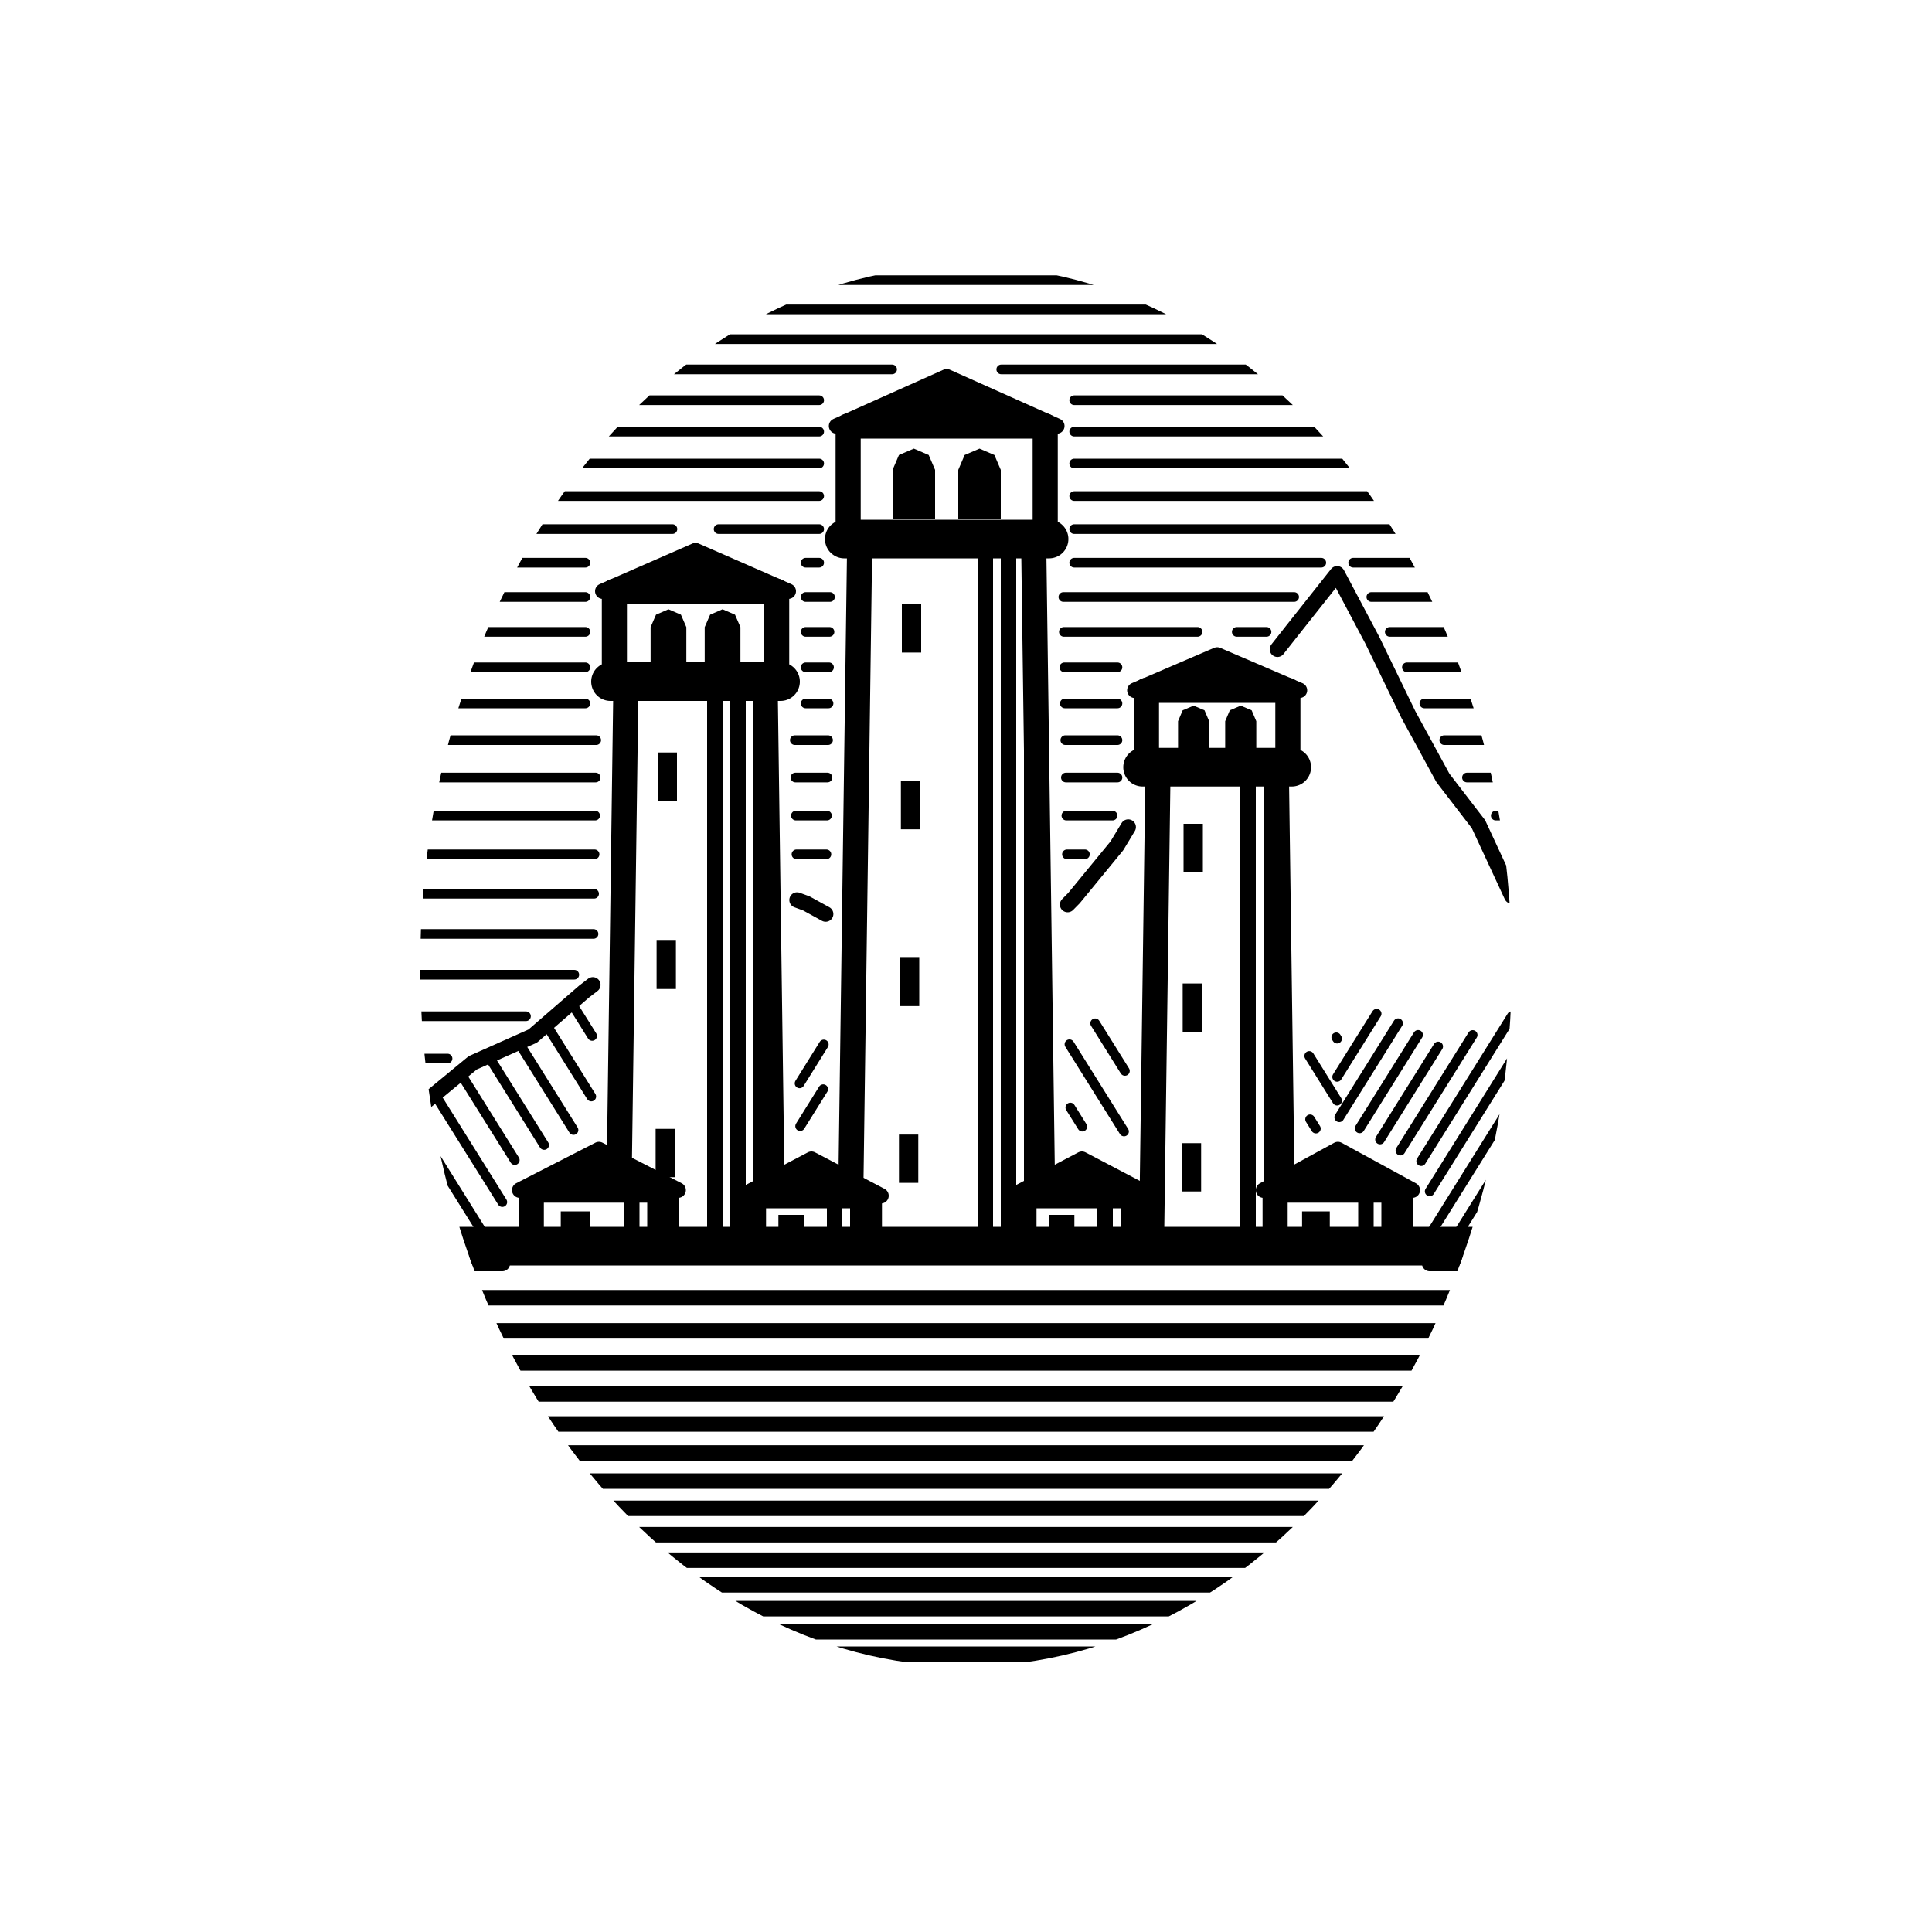
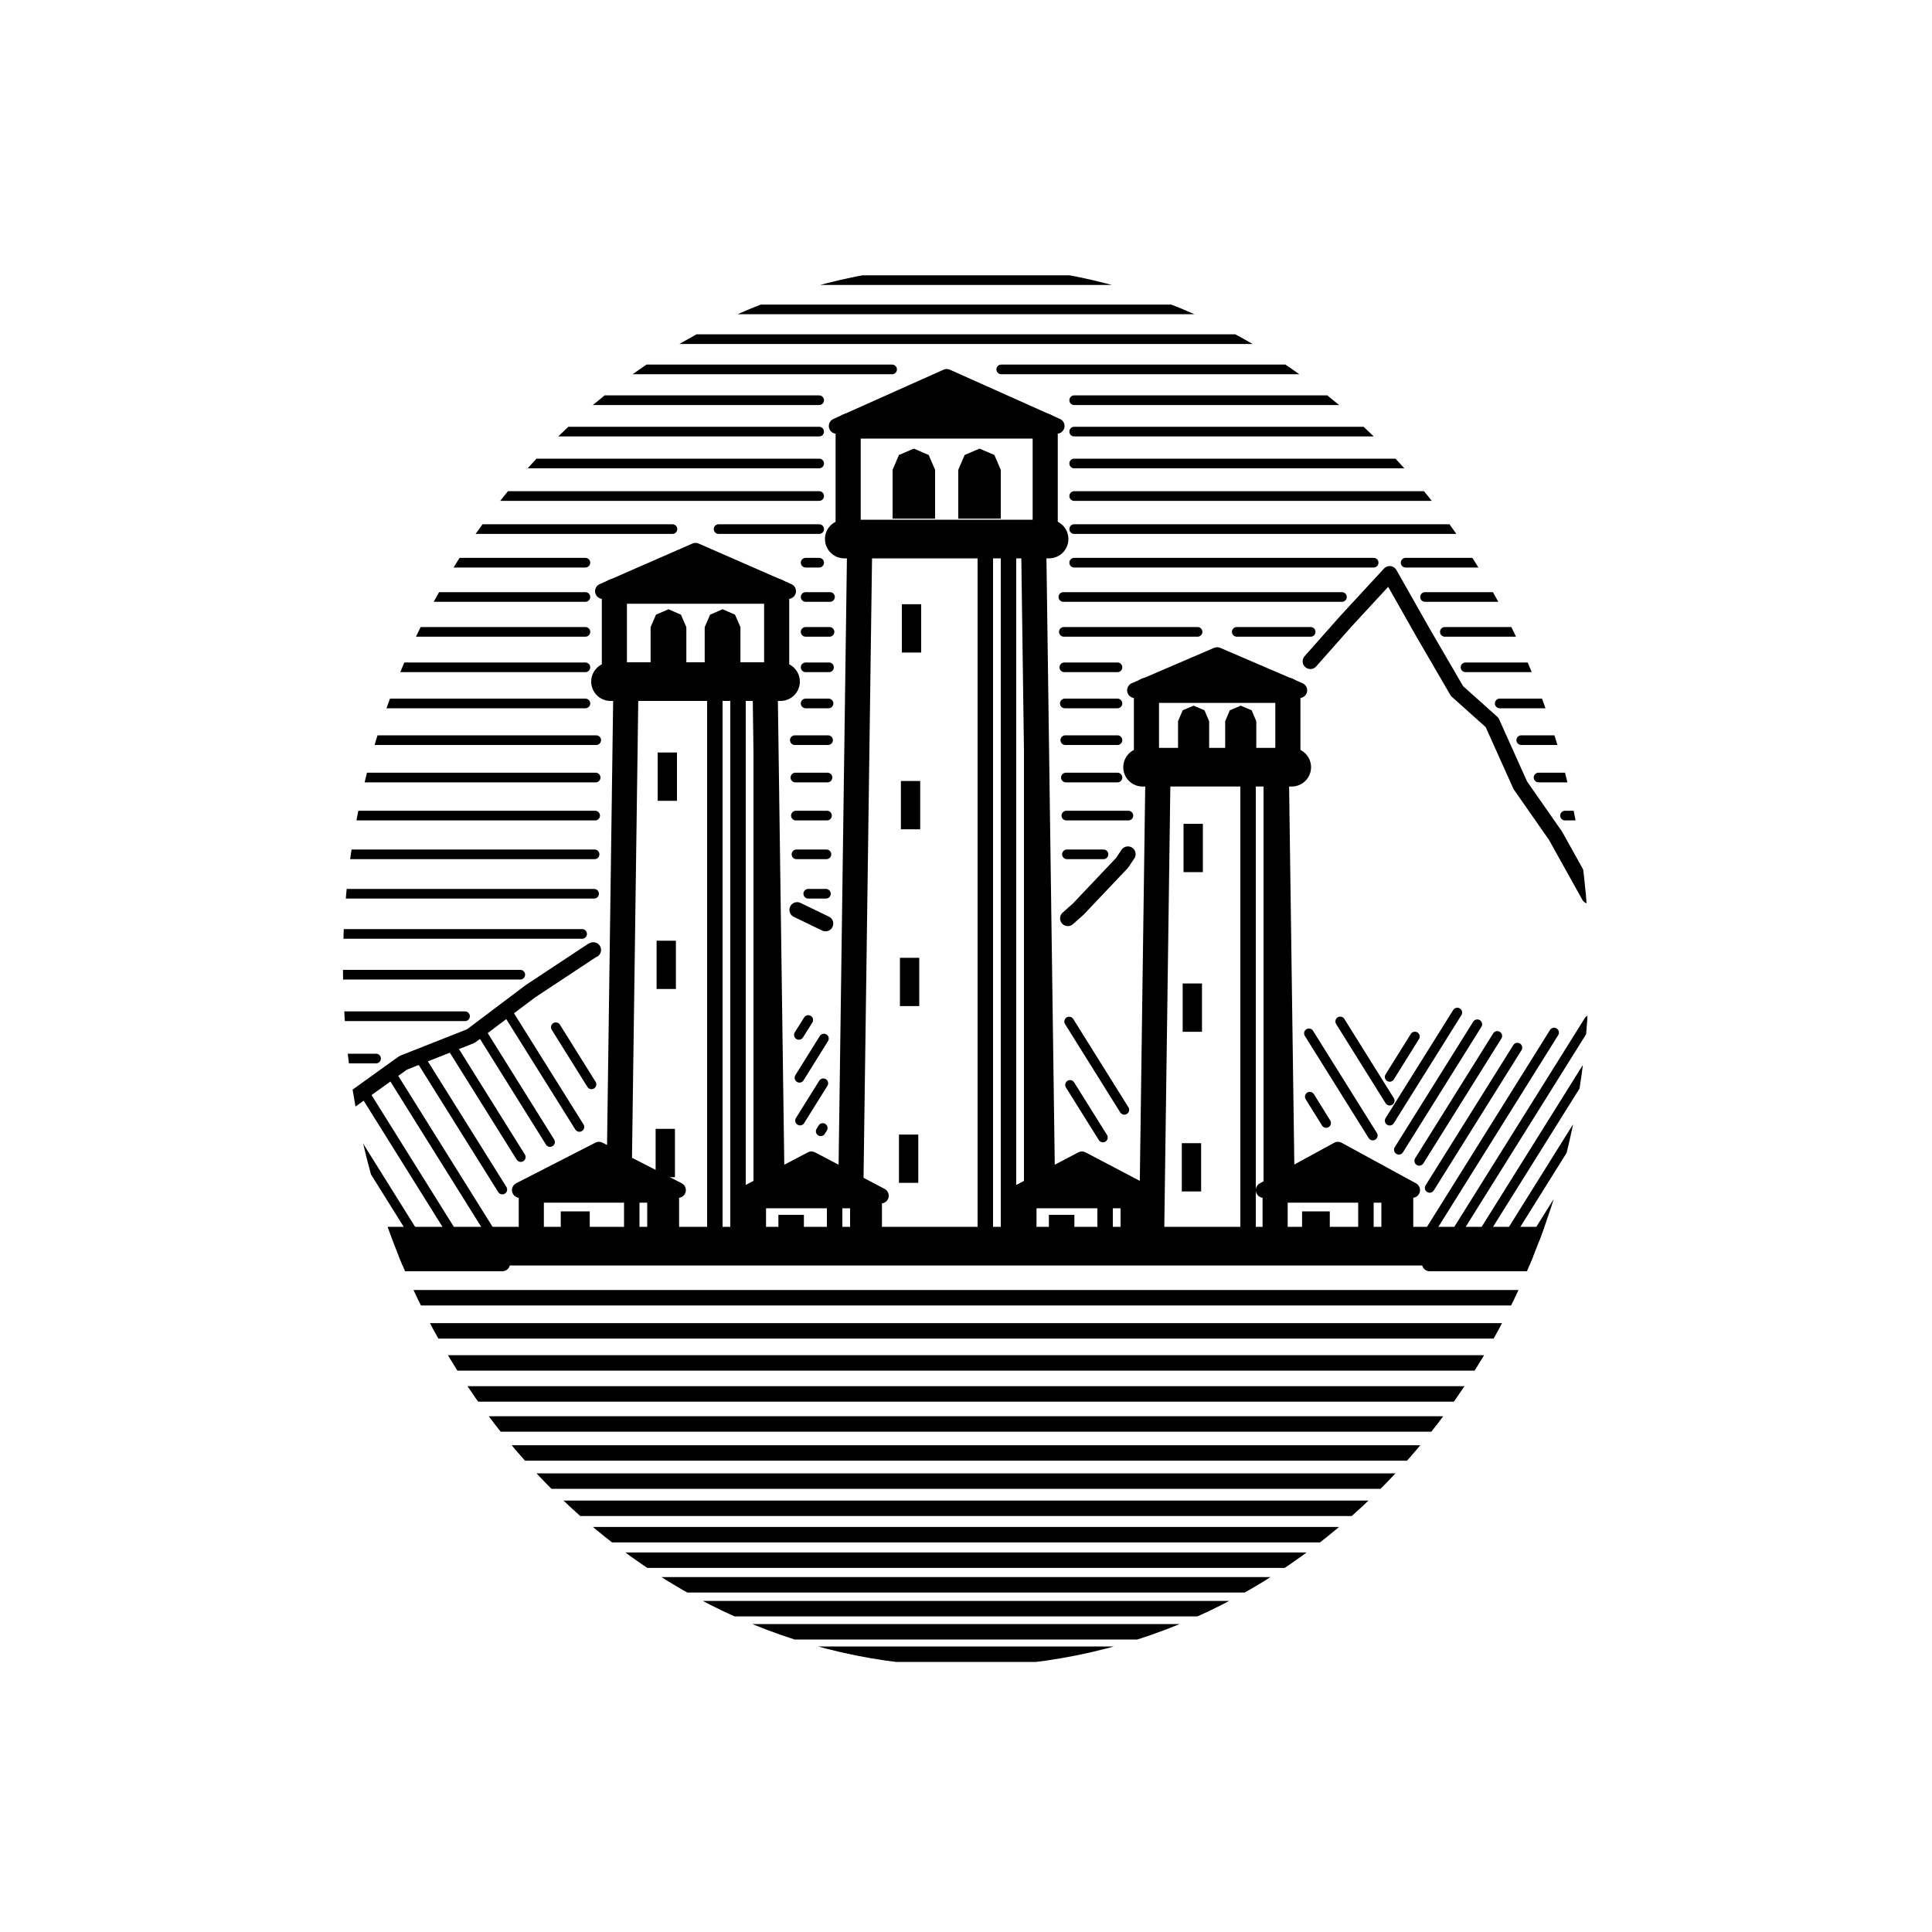
<svg xmlns="http://www.w3.org/2000/svg" viewBox="0 0 200 200">
  <defs>
    <clipPath id="w">
-       <path d="M43.5 100A56.5 72.5 0 1 1 156.5 100A56.5 72.5 0 1 1 43.5 100Z" />
+       <path d="M35.5 100A64.5 72.5 0 1 1 164.5 100A64.5 72.5 0 1 1 35.5 100Z" />
    </clipPath>
  </defs>
  <g clip-path="url(#w)" fill="none" stroke="#000" stroke-linecap="round" stroke-linejoin="round">
    <path d="M68.08 77.9L70.08 77.9L70.08 82.9L68.08 82.9ZM67.97 97.38L69.97 97.38L69.97 102.38L67.97 102.38ZM67.87 116.86L69.87 116.86L69.87 121.86L67.87 121.86ZM67.35 68.88L67.35 64.92L67.91 63.63L69.2 63.07L70.49 63.63L71.05 64.92L71.05 68.88ZM72.95 68.88L72.95 64.92L73.51 63.63L74.8 63.07L76.09 63.63L76.65 64.92L76.65 68.88ZM62.4 61.2L72 57L81.6 61.2ZM122.52 85.28L124.52 85.28L124.52 90.28L122.52 90.28ZM122.43 101.81L124.43 101.81L124.43 106.81L122.43 106.81ZM122.34 118.34L124.34 118.34L124.34 123.34L122.34 123.34ZM121.95 77.98L121.95 74.66L122.43 73.53L123.56 73.05L124.69 73.53L125.17 74.66L125.17 77.98ZM126.83 77.98L126.83 74.66L127.31 73.53L128.44 73.05L129.57 73.53L130.05 74.66L130.05 77.98ZM117.48 71.46L126 67.8L134.52 71.46ZM93.36 62.55L95.36 62.55L95.36 67.55L93.36 67.55ZM93.26 80.85L95.26 80.85L95.26 85.85L93.26 85.85ZM93.16 99.15L95.16 99.15L95.16 104.15L93.16 104.15ZM93.06 117.45L95.06 117.45L95.06 122.45L93.06 122.45ZM92.4 53.69L92.4 48.64L93.06 47.1L94.6 46.44L96.14 47.1L96.8 48.64L96.8 53.69ZM99.2 53.69L99.2 48.64L99.86 47.1L101.4 46.44L102.94 47.1L103.6 48.64L103.6 53.69ZM86.6 44.1L98 39L109.4 44.1ZM58.05 125.4L61.05 125.4L61.05 129L58.05 129ZM53.8 123.2L62 119L70.2 123.2ZM80.58 125.76L83.22 125.76L83.22 129L80.58 129ZM76.8 123.78L84 120L91.2 123.78ZM108.58 125.76L111.22 125.76L111.22 129L108.58 129ZM104.8 123.78L112 120L119.2 123.78ZM134.79 125.4L137.66 125.4L137.66 129L134.79 129ZM130.8 123.2L138.5 119L146.2 123.2Z" fill="#000" stroke="none" />
-     <path d="M43.5 29L156.5 29M43.5 32.03L156.5 32.03M43.5 35.11L156.5 35.11M43.5 38.24L92.35 38.24M103.65 38.24L156.5 38.24M43.5 41.43L84.8 41.43M111.2 41.43L156.5 41.43M43.5 44.68L84.8 44.68M111.2 44.68L156.5 44.68M43.5 47.98L84.8 47.98M111.2 47.98L156.5 47.98M43.5 51.35L84.8 51.35M111.2 51.35L156.5 51.35M43.5 54.77L69.61 54.77M74.39 54.77L84.8 54.77M111.2 54.77L156.5 54.77M43.5 58.25L60.6 58.25M83.4 58.25L84.8 58.25M111.2 58.25L136.78 58.25M140.08 58.25L156.5 58.25M43.5 61.8L60.6 61.8M83.4 61.8L85.92 61.8M110.08 61.8L133.97 61.8M141.96 61.8L156.5 61.8M43.5 65.41L60.6 65.41M83.4 65.41L85.87 65.41M110.13 65.41L123.97 65.41M128.03 65.41L131.11 65.41M143.87 65.41L156.5 65.41M43.5 69.08L60.6 69.08M83.4 69.08L85.82 69.08M110.18 69.08L115.68 69.08M145.64 69.08L156.5 69.08M43.5 72.82L60.6 72.82M83.4 72.82L85.77 72.82M110.23 72.82L115.68 72.82M147.45 72.82L156.5 72.82M43.5 76.62L61.72 76.62M82.28 76.62L85.72 76.62M110.28 76.62L115.68 76.62M149.51 76.62L156.5 76.62M43.5 80.49L61.66 80.49M82.34 80.49L85.66 80.49M110.34 80.49L115.68 80.49M151.86 80.49L156.5 80.49M43.5 84.43L61.61 84.43M82.39 84.43L85.61 84.43M110.39 84.43L115.17 84.43M154.84 84.43L156.5 84.43M43.5 88.44L61.55 88.44M82.45 88.44L85.55 88.44M110.45 88.44L112.31 88.44M43.5 92.52L61.5 92.52M43.5 96.68L61.44 96.68M43.5 100.9L59.45 100.9M43.5 105.2L54.45 105.2M43.5 109.58L46.33 109.58M59.14 103.79L61.3 107.24M56.54 106.04L61.21 113.51M53.69 107.9L59.37 116.98M50.56 109.3L56.33 118.53M47.66 111.08L53.29 120.09M45.01 113.26L52 124.44M43.5 117.25L50.84 129M43.5 123.67L46.83 129M82.77 112.15L85.28 108.12M82.83 116.58L85.22 112.75M138.33 107.38L138.42 107.52M135.53 109.31L138.42 113.94M135.62 115.87L136.22 116.83M113.37 105.93L116.45 110.86M110.71 108.1L116.36 117.13M110.8 114.65L112.04 116.63M138.42 111.48L142.51 104.94M138.64 115.66L144.73 105.92M140.75 116.81L146.8 107.13M142.86 117.96L148.88 108.33M144.97 119.11L152.45 107.14M147.12 120.2L156.5 105.19M148 123.33L156.5 109.72M148 127.86L156.5 114.25M150.11 129L156.5 118.78M152.94 129L156.5 123.31M155.77 129L156.5 127.84" stroke-width="1" />
-     <path d="M43.5 114.5L48.94 110.02L55.15 107.25L60.47 102.64L61.37 101.95M82.51 93.17L83.47 93.52L85.47 94.62M110.52 93.64L111.18 92.97L115.62 87.56L116.79 85.62M132.24 67.21L133.76 65.28L138.42 59.4L142.06 66.27L145.8 73.98L149.37 80.53L153.05 85.32L156.5 92.75M43.5 130.8L52 130.8M148 130.8L156.5 130.8M43.5 134.34L156.5 134.34M43.5 137.77L156.5 137.77M43.5 141.09L156.5 141.09M43.5 144.3L156.5 144.3M43.5 147.41L156.5 147.41M43.5 150.41L156.5 150.41M43.5 153.32L156.5 153.32M43.5 156.14L156.5 156.14M43.5 158.87L156.5 158.87M43.5 161.51L156.5 161.51M43.5 164.06L156.5 164.06M43.5 166.53L156.5 166.53M43.5 168.92L156.5 168.92M43.5 171.24L156.5 171.24M78.8 71.06L78.8 122.73M76.4 71.06L76.4 128.5M74 71.06L74 128.5M62.4 61.2L72 57L81.6 61.2ZM131.6 79.92L131.6 122.76M131.6 123.2L131.6 128.5M129.2 79.92L129.2 128.5M117.48 71.46L126 67.8L134.52 71.46ZM106.8 56.3L106.8 122.73M104.4 56.3L104.4 128.5M102 56.3L102 128.5M86.6 44.1L98 39L109.4 44.1ZM67.8 123.6L67.8 128.6M65.4 123.6L65.4 128.6M53.8 123.2L62 119L70.2 123.2ZM88.8 124.18L88.8 128.6M86.4 124.18L86.4 128.6M76.8 123.78L84 120L91.2 123.78ZM116.8 124.18L116.8 128.6M114.4 124.18L114.4 128.6M104.8 123.78L112 120L119.2 123.78ZM143.8 123.6L143.8 128.6M141.4 123.6L141.4 128.6M130.8 123.2L138.5 119L146.2 123.2Z" stroke-width="1.6" />
+     <path d="M35.5 29L164.5 29M35.5 32.03L164.5 32.03M35.5 35.11L164.5 35.11M35.5 38.24L92.35 38.24M103.65 38.24L164.5 38.24M35.5 41.43L84.8 41.43M111.2 41.43L164.5 41.43M35.5 44.68L84.8 44.68M111.2 44.68L164.5 44.68M35.5 47.98L84.8 47.98M111.2 47.98L164.5 47.98M35.5 51.35L84.8 51.35M111.2 51.35L164.5 51.35M35.5 54.77L69.61 54.77M74.39 54.77L84.8 54.77M111.2 54.77L164.5 54.77M35.5 58.25L60.6 58.25M83.4 58.25L84.8 58.25M111.2 58.25L142.2 58.25M145.51 58.25L164.5 58.25M35.5 61.8L60.6 61.8M83.4 61.8L85.92 61.8M110.08 61.8L138.92 61.8M147.52 61.8L164.5 61.8M35.5 65.41L60.6 65.41M83.4 65.41L85.87 65.41M110.13 65.41L123.97 65.41M128.03 65.41L135.68 65.41M149.57 65.41L164.5 65.41M35.5 69.08L60.6 69.08M83.4 69.08L85.82 69.08M110.18 69.08L115.68 69.08M151.71 69.08L164.5 69.08M35.5 72.82L60.6 72.82M83.4 72.82L85.77 72.82M110.23 72.82L115.68 72.82M155.25 72.82L164.5 72.82M35.5 76.62L61.72 76.62M82.28 76.62L85.72 76.62M110.28 76.62L115.68 76.62M157.48 76.62L164.5 76.62M35.5 80.49L61.66 80.49M82.34 80.49L85.66 80.49M110.34 80.49L115.68 80.49M159.27 80.49L164.5 80.49M35.5 84.43L61.61 84.43M82.39 84.43L85.61 84.43M110.39 84.43L116.81 84.43M162.01 84.43L164.5 84.43M35.5 88.44L61.55 88.44M82.45 88.44L85.55 88.44M110.45 88.44L114.23 88.44M164.39 88.44L164.5 88.44M35.5 92.52L61.5 92.52M83.67 92.52L85.5 92.52M35.5 96.68L60.26 96.68M35.5 100.9L53.86 100.9M35.5 105.2L48.14 105.2M35.5 109.58L38.93 109.58M57.54 106.34L61.23 112.25M52.38 104.51L59.98 116.66M49.66 106.56L56.94 118.22M46.61 108.1L53.91 119.78M43.39 109.37L52 123.14M40.4 110.99L51.65 129M37.63 112.97L47.64 129M35.5 115.98L43.63 129M35.5 122.4L39.62 129M82.7 107.13L83.67 105.59M82.76 111.57L85.29 107.51M82.82 116L85.23 112.14M84.96 117.11L85.17 116.77M138.74 105.74L143.86 113.94M135.5 106.97L142.11 117.55M135.59 113.53L137.28 116.25M110.68 105.75L116.39 114.89M110.77 112.31L114.17 117.75M143.86 111.48L146.47 107.3M143.86 116.01L150.86 104.82M144.81 119.02L152.93 106.03M146.92 120.17L155 107.24M148 122.97L157.08 108.45M148 127.5L160.88 106.89M149.89 129L164.5 105.63M152.72 129L164.5 110.16M155.55 129L164.5 114.68M158.38 129L164.5 119.21M161.21 129L164.5 123.74M164.04 129L164.5 128.27" stroke-width="1" />
+     <path d="M35.5 114.5L41.74 110.02L48.75 107.25L54.87 102.64L61.28 98.4L61.42 98.34M82.52 94.19L85.46 95.61M110.54 95.07L111.64 94.09L116.16 89.32L116.76 88.42M135.65 68.46L139.29 64.35L143.86 59.4L147.38 65.61L150.83 71.54L154.46 74.79L157.38 81.29L161.03 86.52L164.5 92.75M35.5 130.8L52 130.8M148 130.8L164.5 130.8M35.5 134.34L164.5 134.34M35.5 137.77L164.5 137.77M35.5 141.09L164.5 141.09M35.5 144.3L164.5 144.3M35.5 147.41L164.5 147.41M35.5 150.41L164.5 150.41M35.5 153.32L164.5 153.32M35.5 156.14L164.5 156.14M35.5 158.87L164.5 158.87M35.5 161.51L164.5 161.51M35.5 164.06L164.5 164.06M35.5 166.53L164.5 166.53M35.5 168.92L164.5 168.92M35.5 171.24L164.5 171.24M78.8 71.06L78.8 122.73M76.4 71.06L76.4 128.5M74 71.06L74 128.5M62.4 61.2L72 57L81.6 61.2ZM131.6 79.92L131.6 122.76M131.6 123.2L131.6 128.5M129.2 79.92L129.2 128.5M117.48 71.46L126 67.8L134.52 71.46ZM106.8 56.3L106.8 122.73M104.4 56.3L104.4 128.5M102 56.3L102 128.5M86.6 44.1L98 39L109.4 44.1ZM67.8 123.6L67.8 128.6M65.4 123.6L65.4 128.6M53.8 123.2L62 119L70.2 123.2ZM88.8 124.18L88.8 128.6M86.4 124.18L86.4 128.6M76.8 123.78L84 120L91.2 123.78ZM116.8 124.18L116.8 128.6M114.4 124.18L114.4 128.6M104.8 123.78L112 120L119.2 123.78ZM143.8 123.6L143.8 128.6M141.4 123.6L141.4 128.6M130.8 123.2L138.5 119L146.2 123.2Z" stroke-width="1.6" />
    <path d="M64.8 70.56L79.2 70.56L79.91 122.15M80 129L78 129L69 129L64 129M64.12 120.09L64.8 70.56M63.6 61.2L80.4 61.2L80.4 70.56L63.6 70.56ZM119.88 79.42L132.12 79.42L132.71 122.16M132.8 129L132 129L119.2 129L119.88 79.42M118.68 71.46L133.32 71.46L133.32 79.42L118.68 79.42ZM89 55.8L107 55.8L107.91 122.15M108 129L106 129L90 129L88 129M88.09 122.15L89 55.8M87.8 44.1L108.2 44.1L108.2 55.8L87.8 55.8ZM55 123.2L69 123.2L69 129L55 129ZM78 123.78L90 123.78L90 129L78 129ZM106 123.78L118 123.78L118 129L106 129ZM132 123.2L145 123.2L145 129L132 129Z" stroke-width="2.6" />
-     <path d="M63.2 70.56L80.8 70.56M118.28 79.42L133.72 79.42M87.4 55.8L108.6 55.8M43.5 129L156.5 129" stroke-width="4" />
+     <path d="M63.2 70.56L80.8 70.56M118.28 79.42L133.72 79.42M87.4 55.8L108.6 55.8M35.5 129L164.5 129" stroke-width="4" />
  </g>
</svg>
